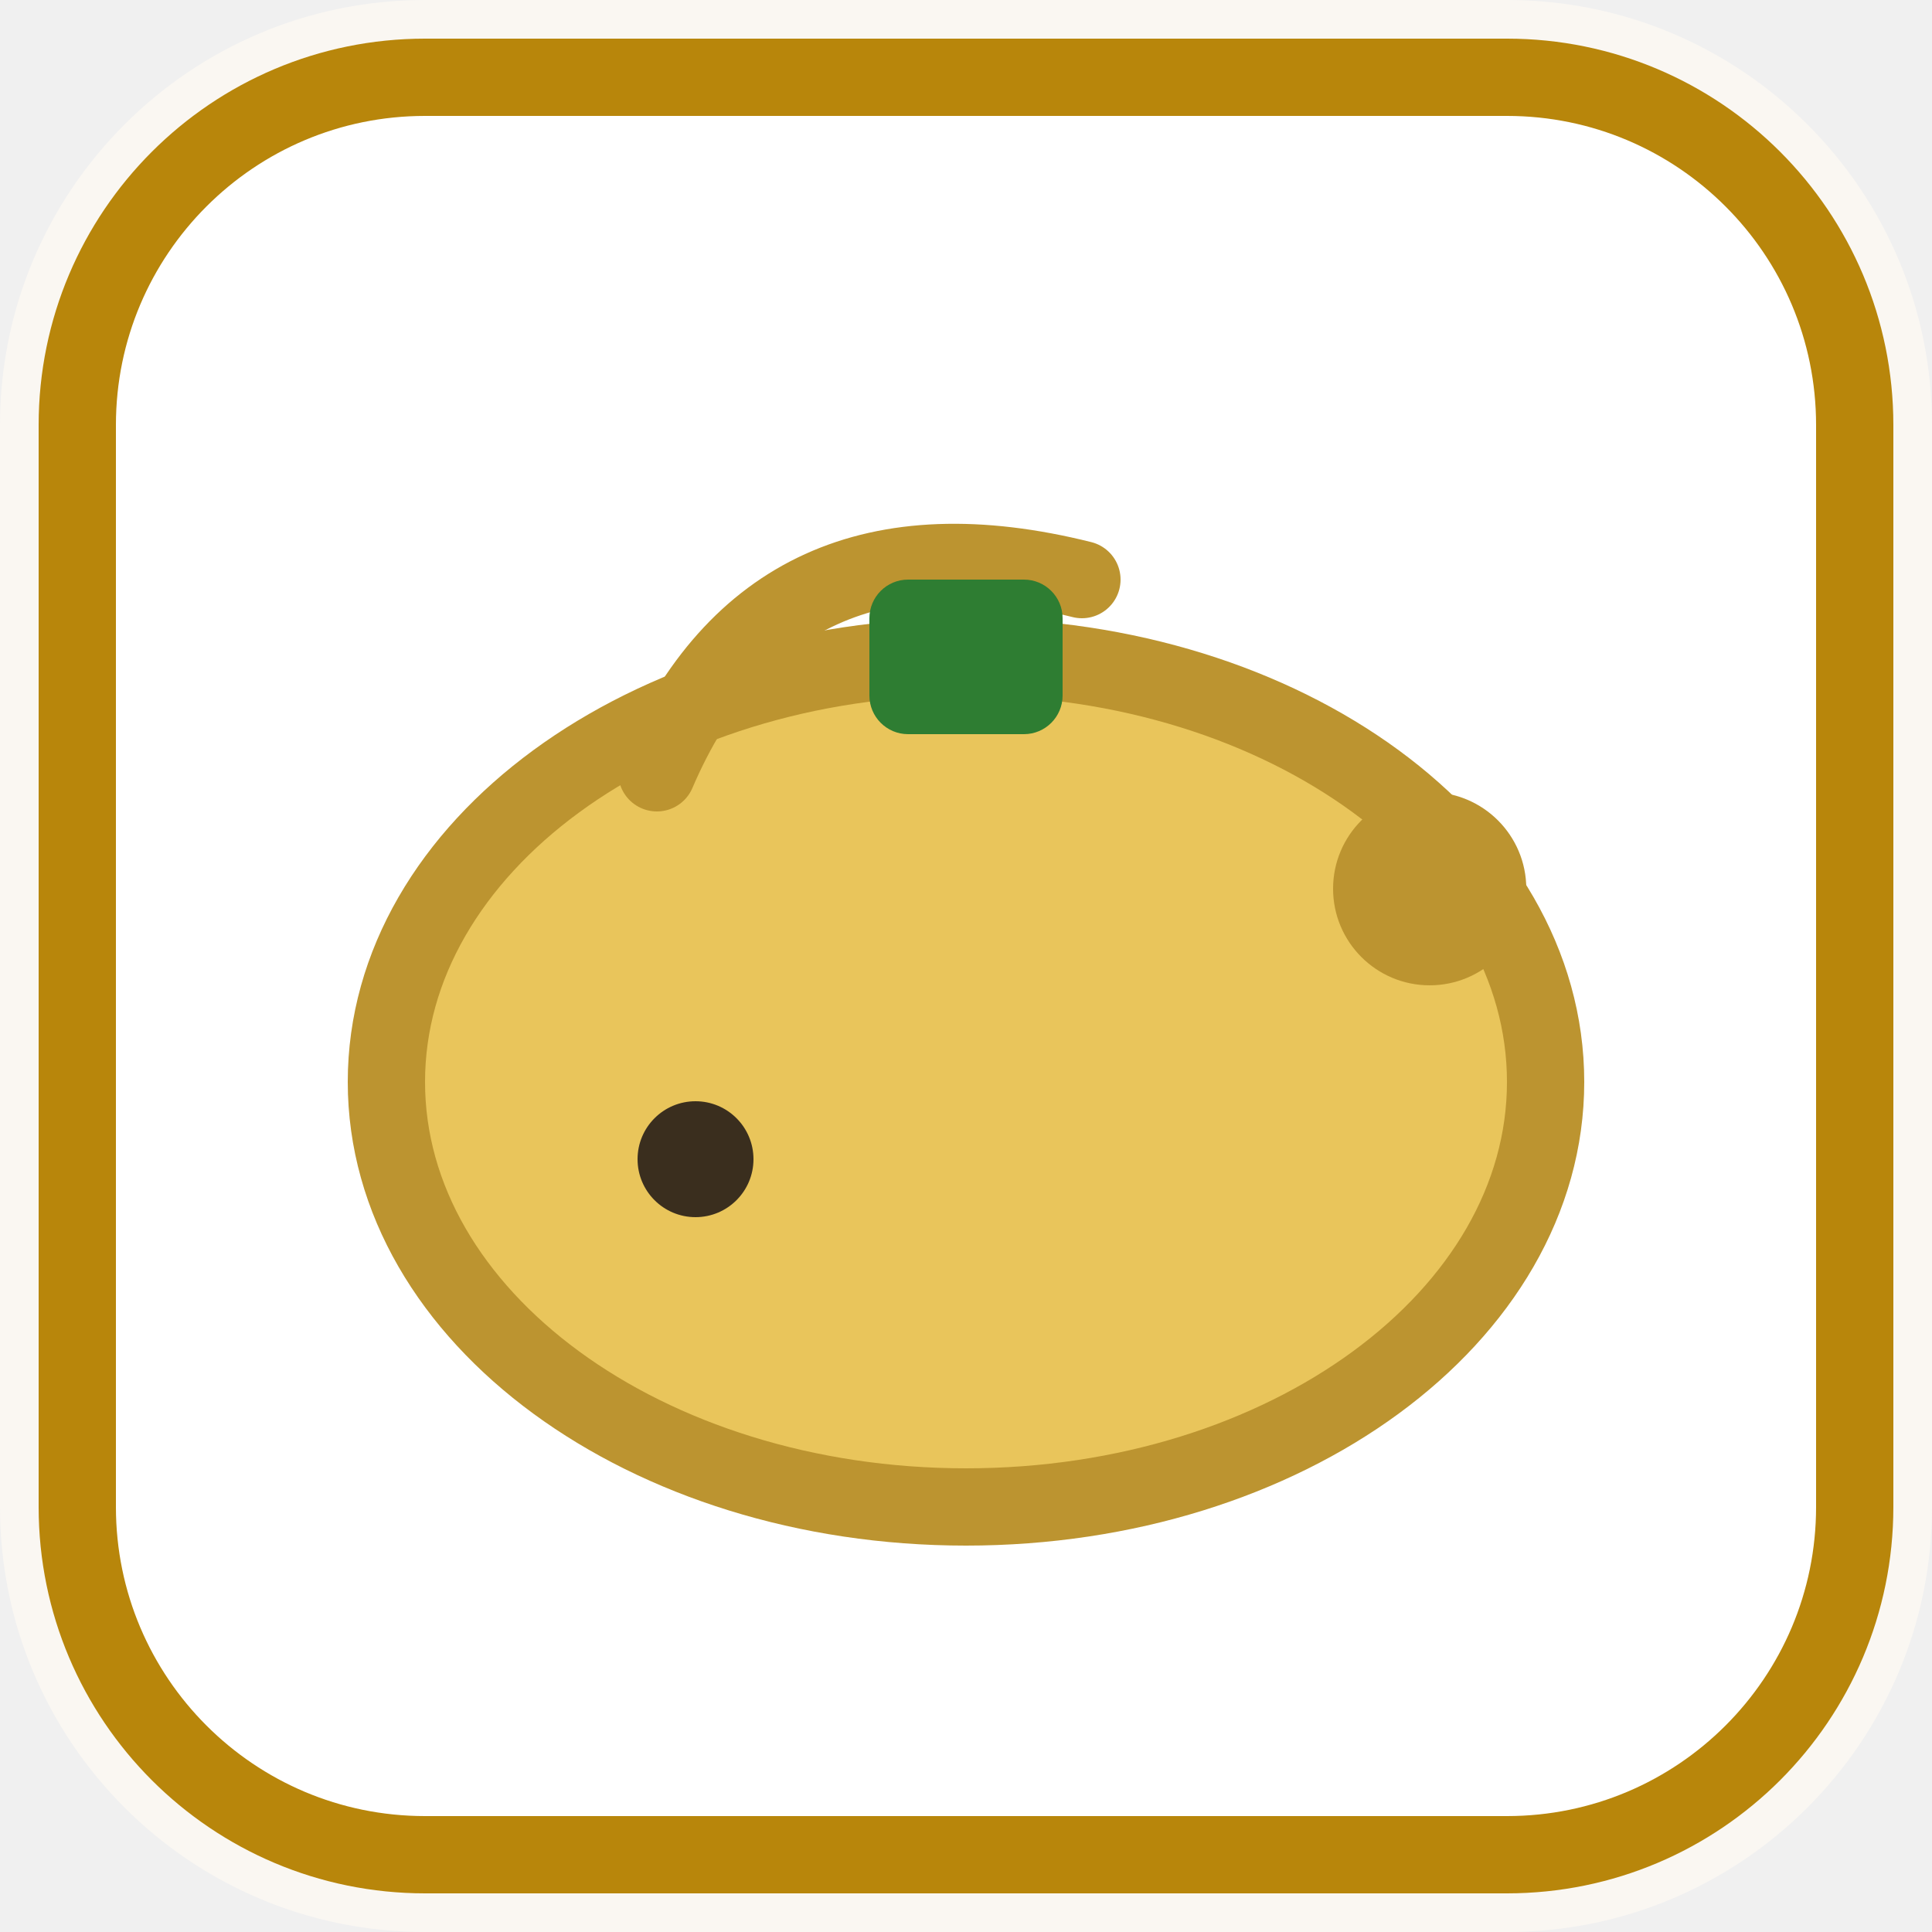
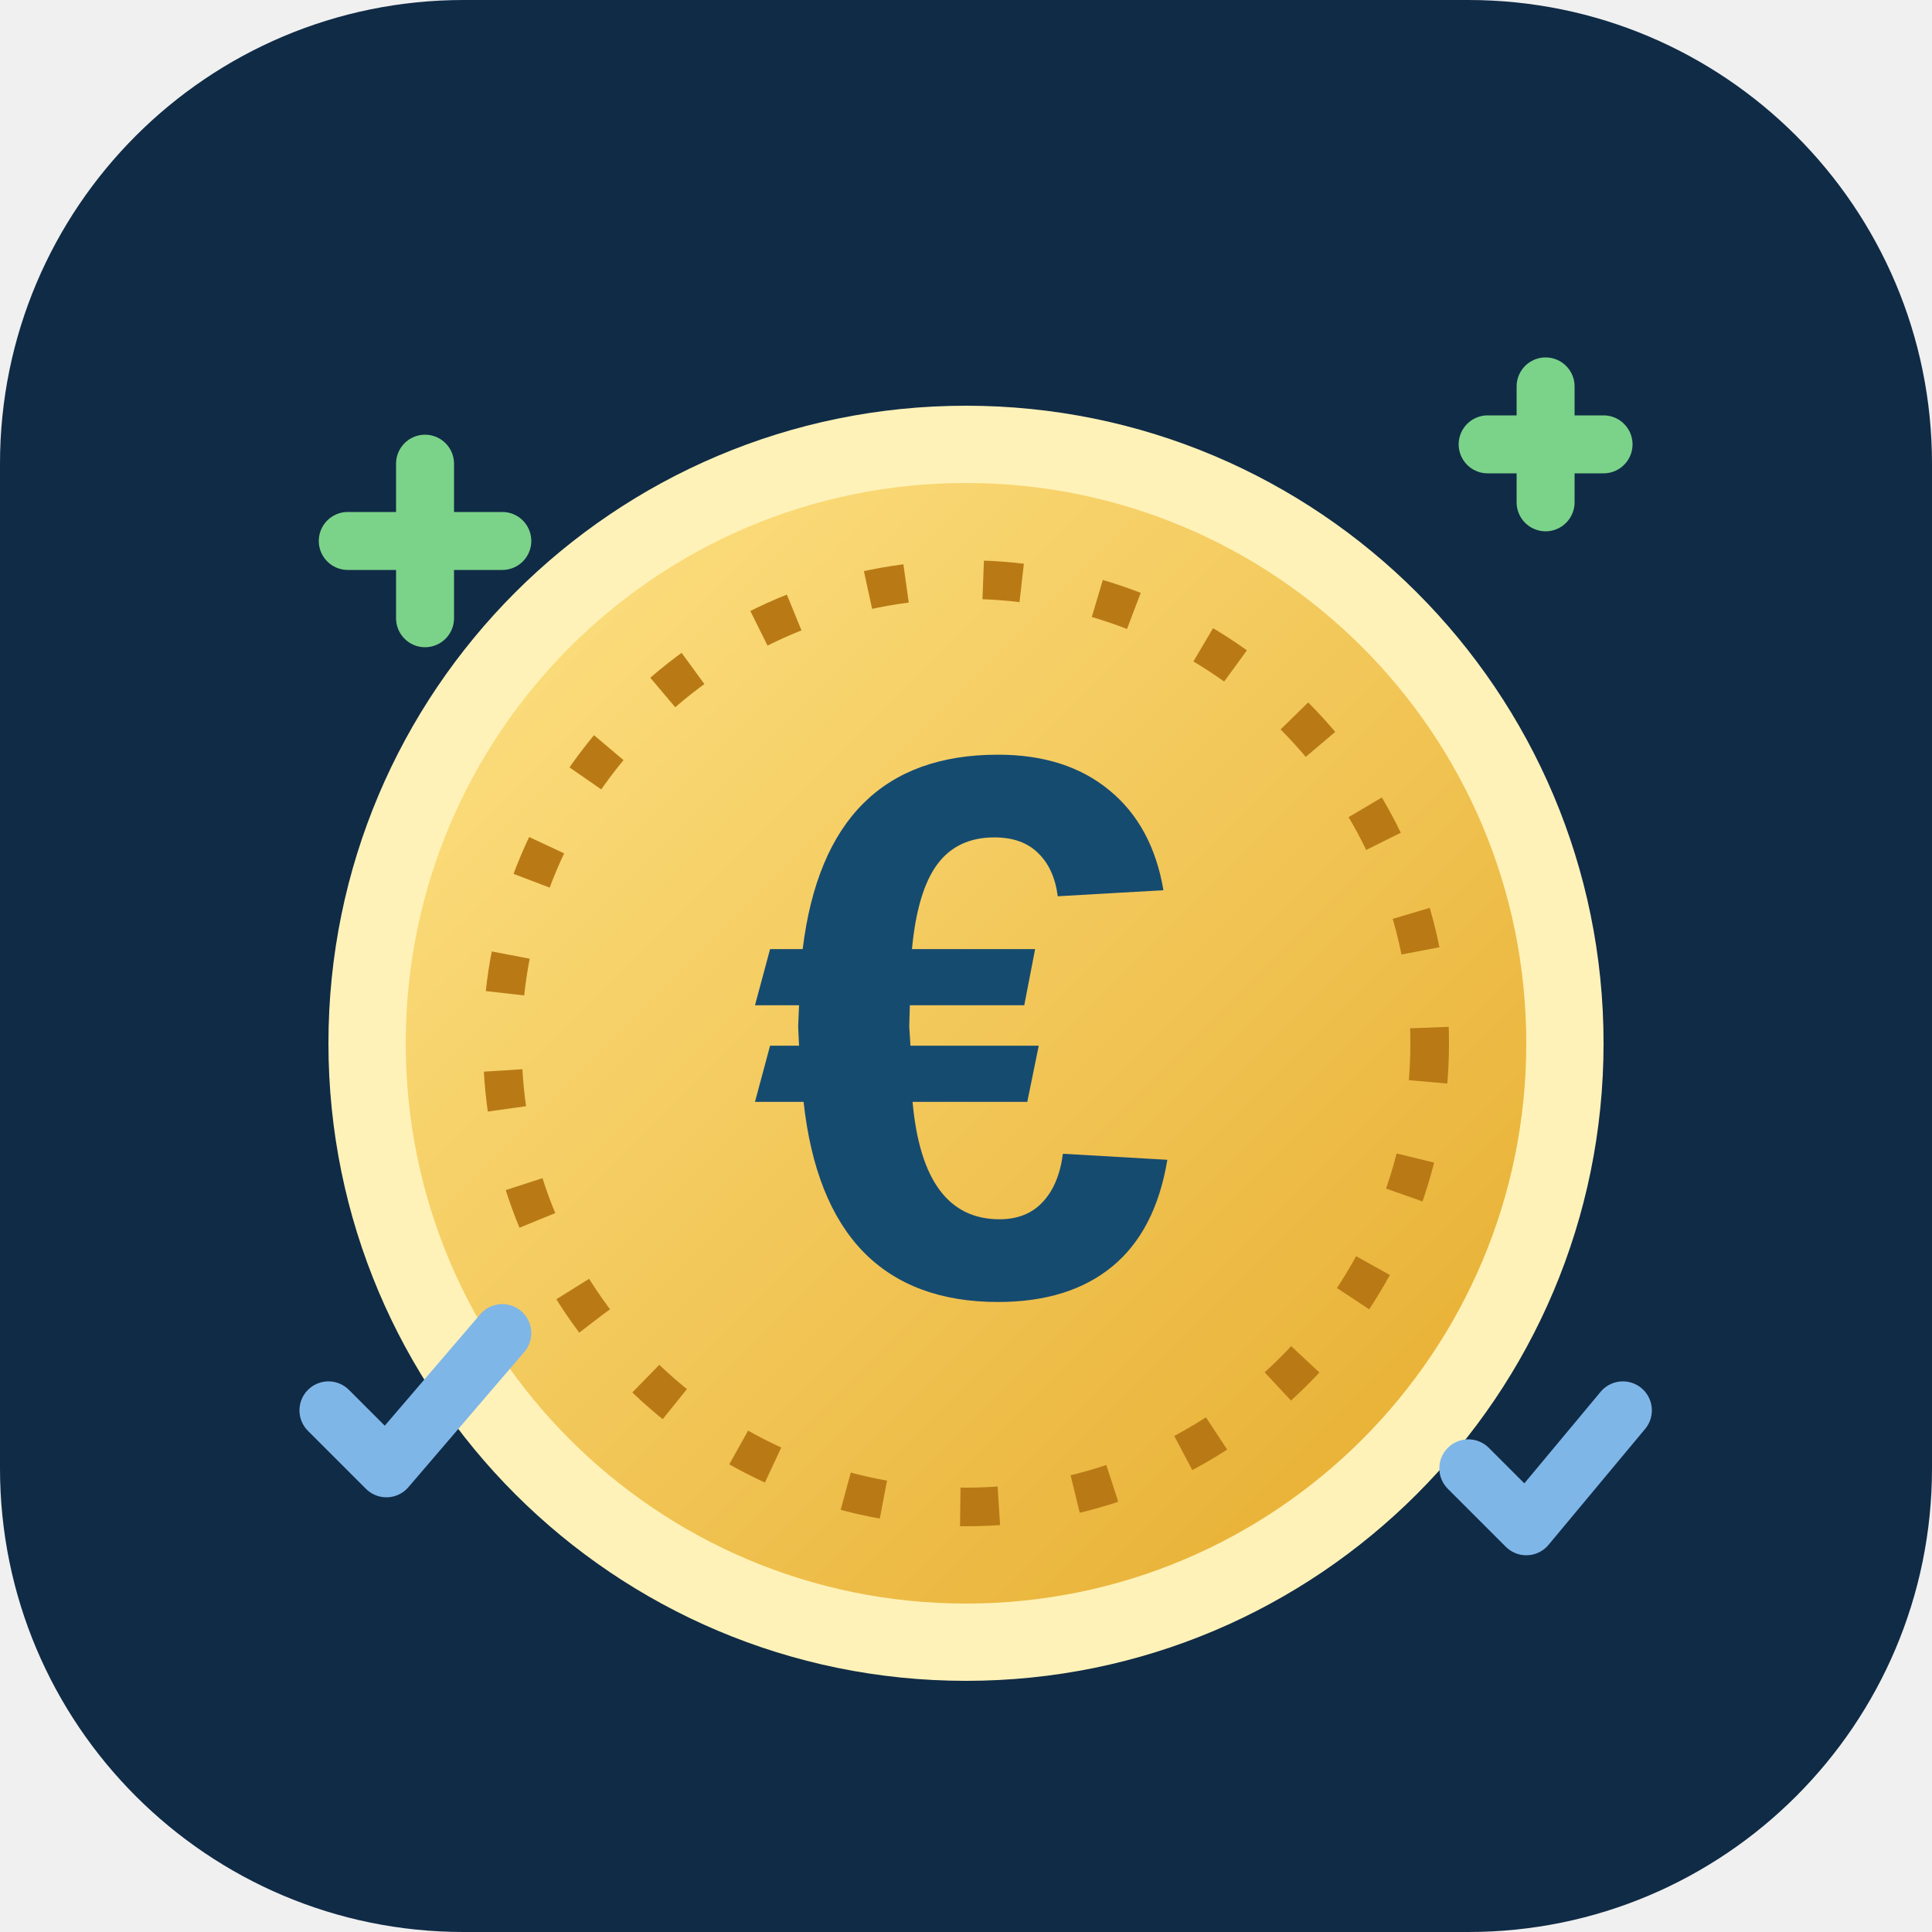
- <svg xmlns="http://www.w3.org/2000/svg" viewBox="0 0 100 100">
-   <rect width="100" height="100" rx="22" fill="#FAF7F2" />
-   <rect x="4" y="4" width="92" height="92" rx="18" fill="#FFFFFF" stroke="#B8860B" stroke-width="4" />
-   <ellipse cx="50" cy="56" rx="30" ry="22" fill="#E9C55B" stroke="#BC9430" stroke-width="4" />
-   <circle cx="74" cy="46" r="5" fill="#BC9430" />
-   <path d="M34 40 Q40 26 56 30" fill="none" stroke="#BC9430" stroke-width="4" stroke-linecap="round" />
-   <rect x="45" y="30" width="10" height="8" rx="2" fill="#2E7D32" />
-   <circle cx="36" cy="60" r="3" fill="#3A2E1E" />
+ <svg xmlns="http://www.w3.org/2000/svg" viewBox="0 0 100 100" role="img" aria-label="Moneda de euro">
+   <defs>
+     <linearGradient id="coin" x1="0" y1="0" x2="1" y2="1">
+       <stop offset="0" stop-color="#FFE58A" />
+       <stop offset="1" stop-color="#E5A928" />
+     </linearGradient>
+   </defs>
+   <rect width="100" height="100" rx="24" fill="#102B46" />
+   <circle cx="50" cy="54" r="31" fill="url(#coin)" stroke="#FFF2B8" stroke-width="4" />
+   <circle cx="50" cy="54" r="24" fill="none" stroke="#B97A16" stroke-width="2" stroke-dasharray="2 4" />
+   <text x="50" y="67" text-anchor="middle" font-family="Nunito, Arial, sans-serif" font-size="40" font-weight="800" fill="#164B70">€</text>
+   <path d="M18 28h8M22 24v8M77 23h6M80 20v6" stroke="#7BD389" stroke-width="3" stroke-linecap="round" />
+   <path d="m17 73 3 3 6-7M76 76l3 3 5-6" fill="none" stroke="#7FB6E8" stroke-width="3" stroke-linecap="round" stroke-linejoin="round" />
</svg>
